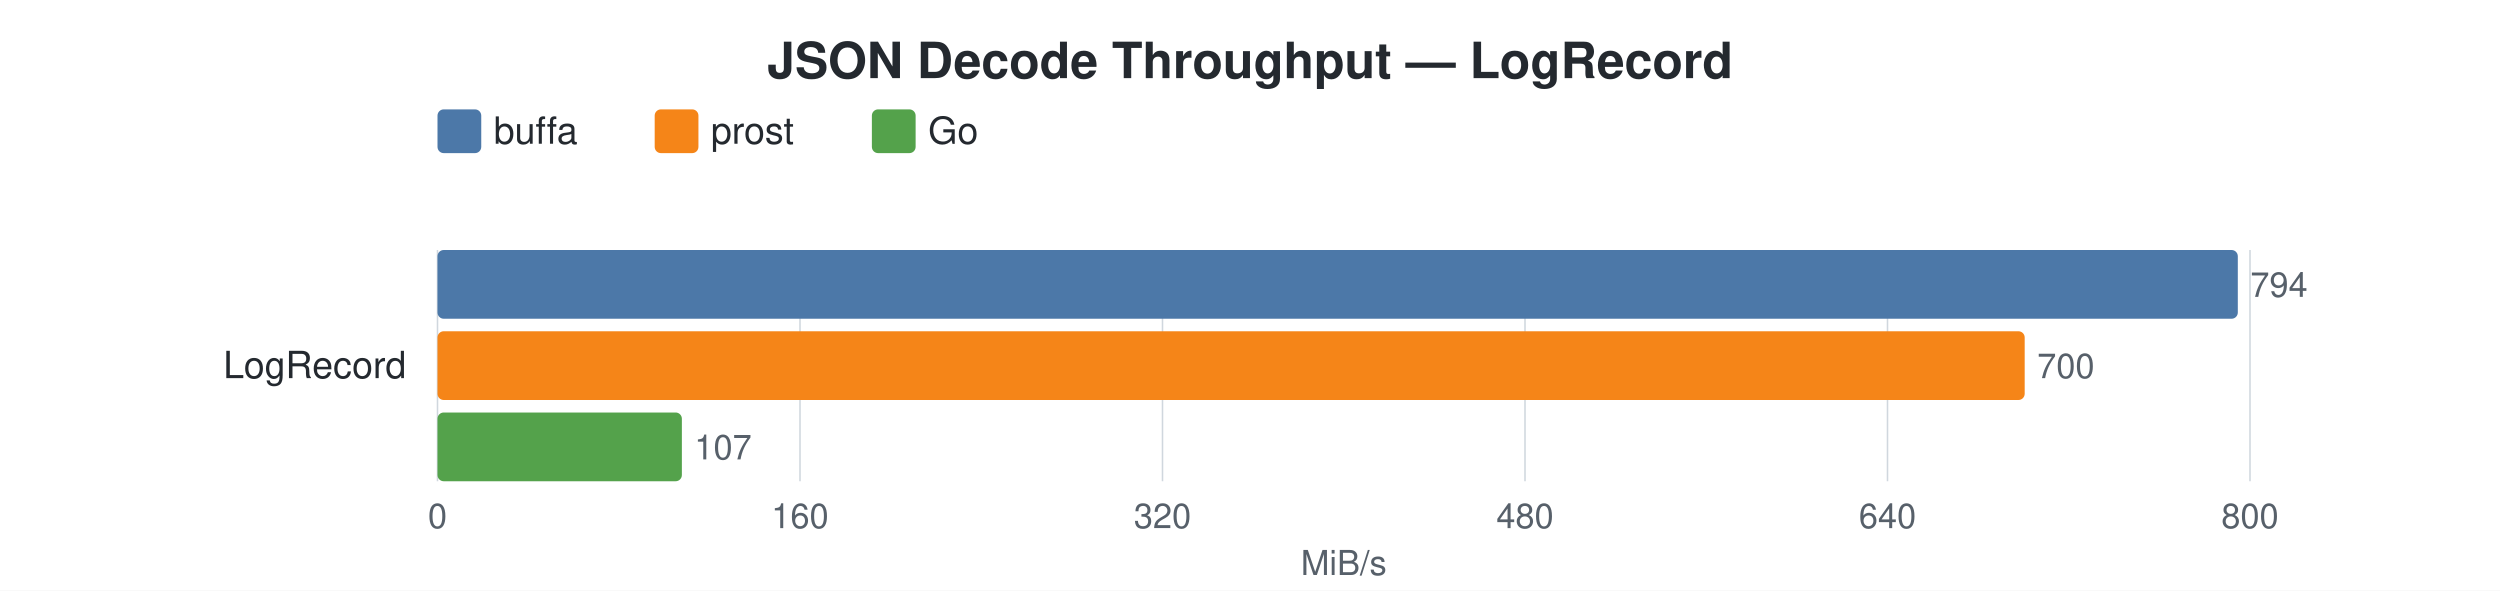
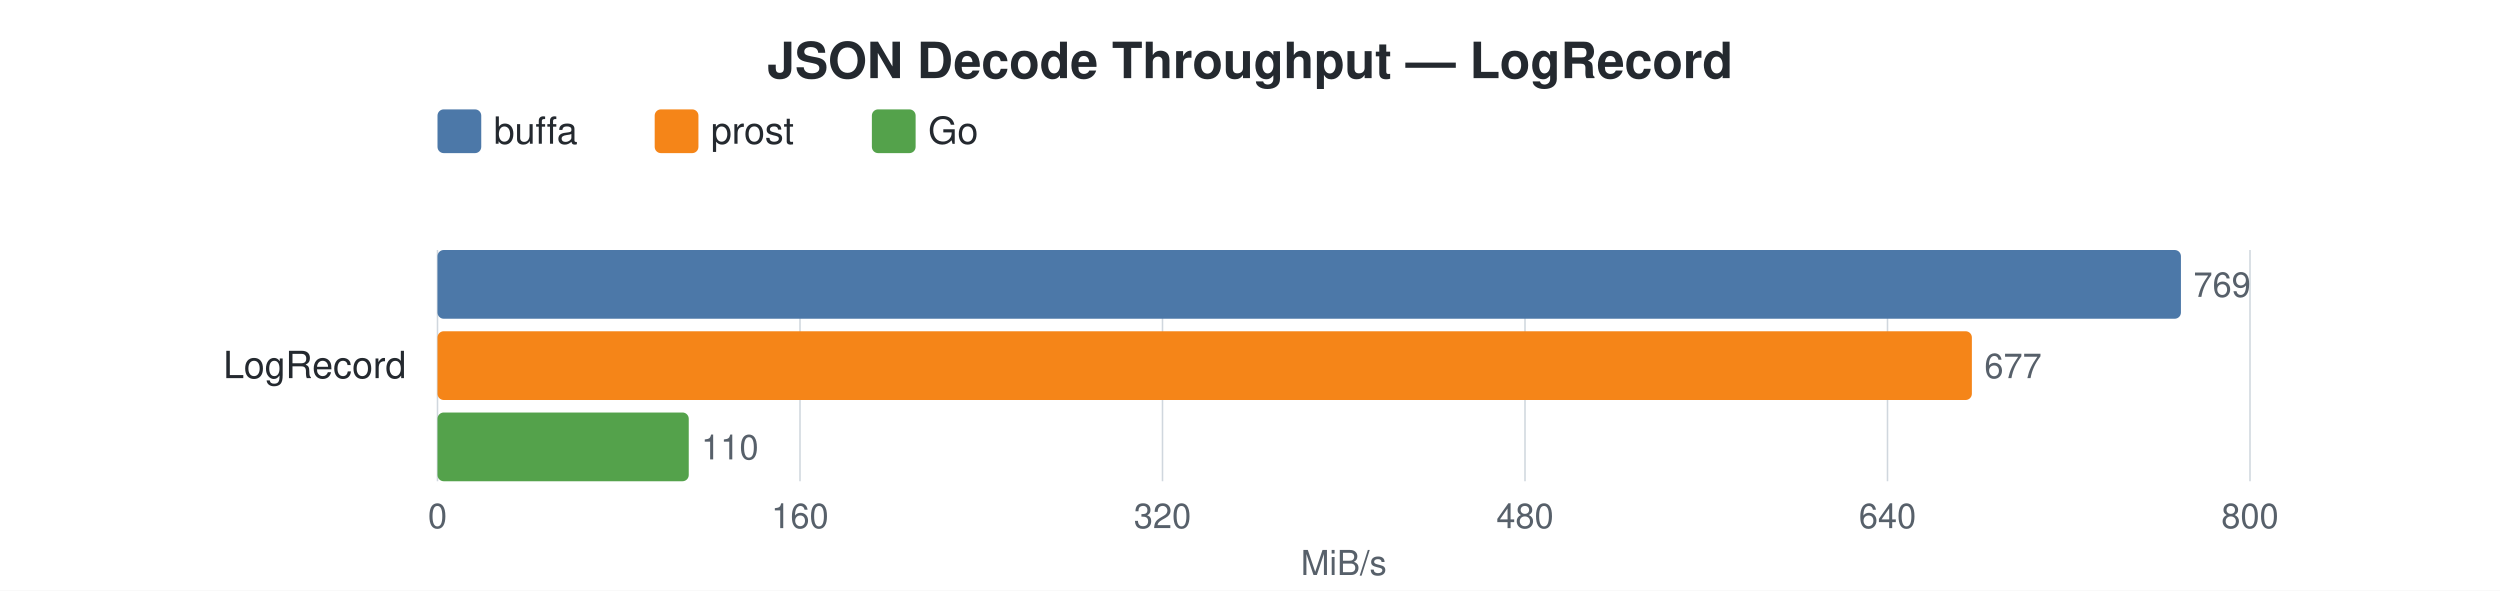
<svg xmlns="http://www.w3.org/2000/svg" width="800" height="189" viewBox="0 0 800 189">
  <style>
    text { font-family: -apple-system, BlinkMacSystemFont, "Segoe UI", Helvetica, Arial, sans-serif; }
    .title { font-size: 16px; font-weight: 600; fill: #24292f; }
    .label { font-size: 12px; fill: #24292f; }
    .value { font-size: 11px; fill: #57606a; }
    .axis-label { font-size: 11px; fill: #57606a; }
    .legend-text { font-size: 12px; fill: #24292f; }
    .grid { stroke: #d0d7de; stroke-width: 0.5; }
  </style>
  <rect width="100%" height="100%" fill="white" />
  <text x="400.0" y="25" text-anchor="middle" class="title">JSON Decode Throughput — LogRecord</text>
  <rect x="140" y="35" width="14" height="14" rx="2" fill="#4C78A8" />
  <text x="158" y="46" class="legend-text">buffa</text>
  <rect x="209.5" y="35" width="14" height="14" rx="2" fill="#F58518" />
  <text x="227.5" y="46" class="legend-text">prost</text>
  <rect x="279.0" y="35" width="14" height="14" rx="2" fill="#54A24B" />
  <text x="297.0" y="46" class="legend-text">Go</text>
  <line x1="140.0" y1="80" x2="140.0" y2="154" class="grid" />
  <text x="140.0" y="169" text-anchor="middle" class="axis-label">0</text>
  <line x1="256.0" y1="80" x2="256.0" y2="154" class="grid" />
  <text x="256.0" y="169" text-anchor="middle" class="axis-label">160</text>
  <line x1="372.0" y1="80" x2="372.0" y2="154" class="grid" />
  <text x="372.0" y="169" text-anchor="middle" class="axis-label">320</text>
  <line x1="488.0" y1="80" x2="488.0" y2="154" class="grid" />
  <text x="488.0" y="169" text-anchor="middle" class="axis-label">480</text>
  <line x1="604.0" y1="80" x2="604.0" y2="154" class="grid" />
  <text x="604.0" y="169" text-anchor="middle" class="axis-label">640</text>
  <line x1="720.0" y1="80" x2="720.0" y2="154" class="grid" />
  <text x="720.0" y="169" text-anchor="middle" class="axis-label">800</text>
  <text x="430.0" y="184" text-anchor="middle" class="axis-label">MiB/s</text>
  <text x="130" y="121.0" text-anchor="end" class="label">LogRecord</text>
-   <rect x="140" y="80.0" width="576.1" height="22" rx="2" fill="#4C78A8" />
-   <text x="720.1" y="95.0" class="value">794</text>
-   <rect x="140" y="106.0" width="507.9" height="22" rx="2" fill="#F58518" />
-   <text x="651.9" y="121.0" class="value">700</text>
-   <rect x="140" y="132.0" width="78.2" height="22" rx="2" fill="#54A24B" />
-   <text x="222.2" y="147.0" class="value">107</text>
+   <rect x="140" y="80.0" width="557.9" height="22" rx="2" fill="#4C78A8" />
+   <text x="701.9" y="95.0" class="value">769</text>
+   <rect x="140" y="106.0" width="491.0" height="22" rx="2" fill="#F58518" />
+   <text x="635.0" y="121.0" class="value">677</text>
+   <rect x="140" y="132.0" width="80.4" height="22" rx="2" fill="#54A24B" />
+   <text x="224.4" y="147.0" class="value">110</text>
</svg>
